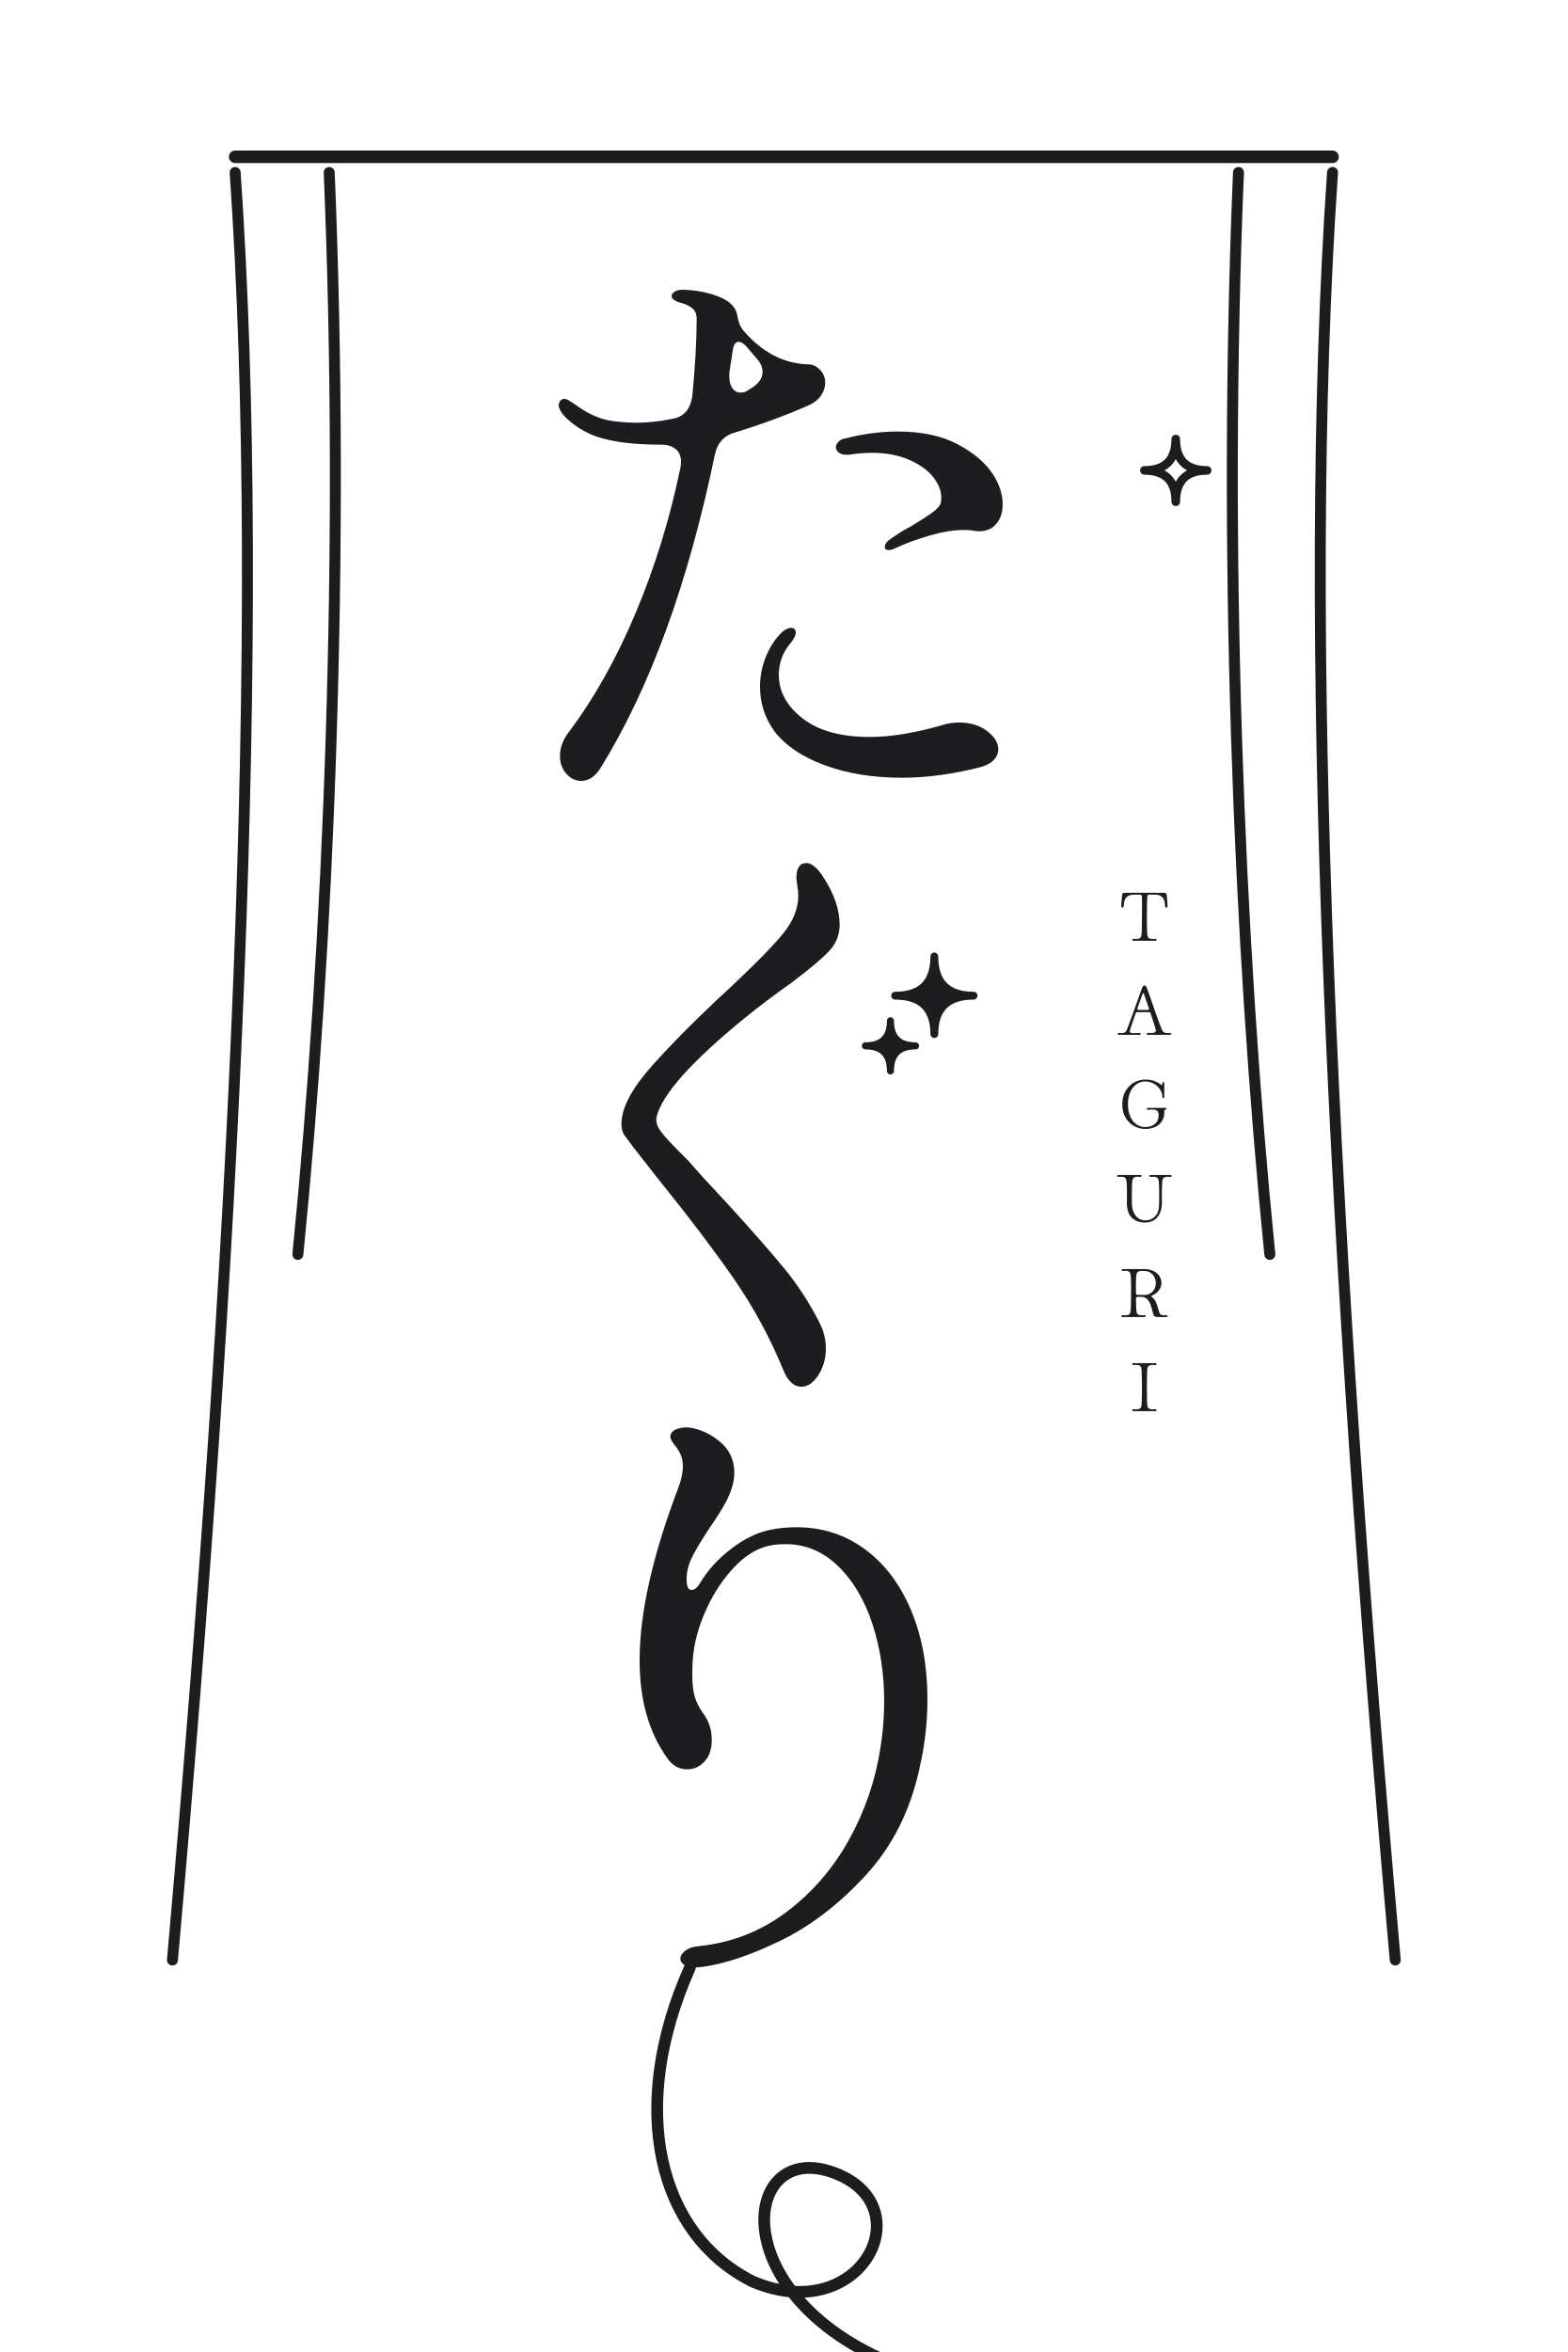
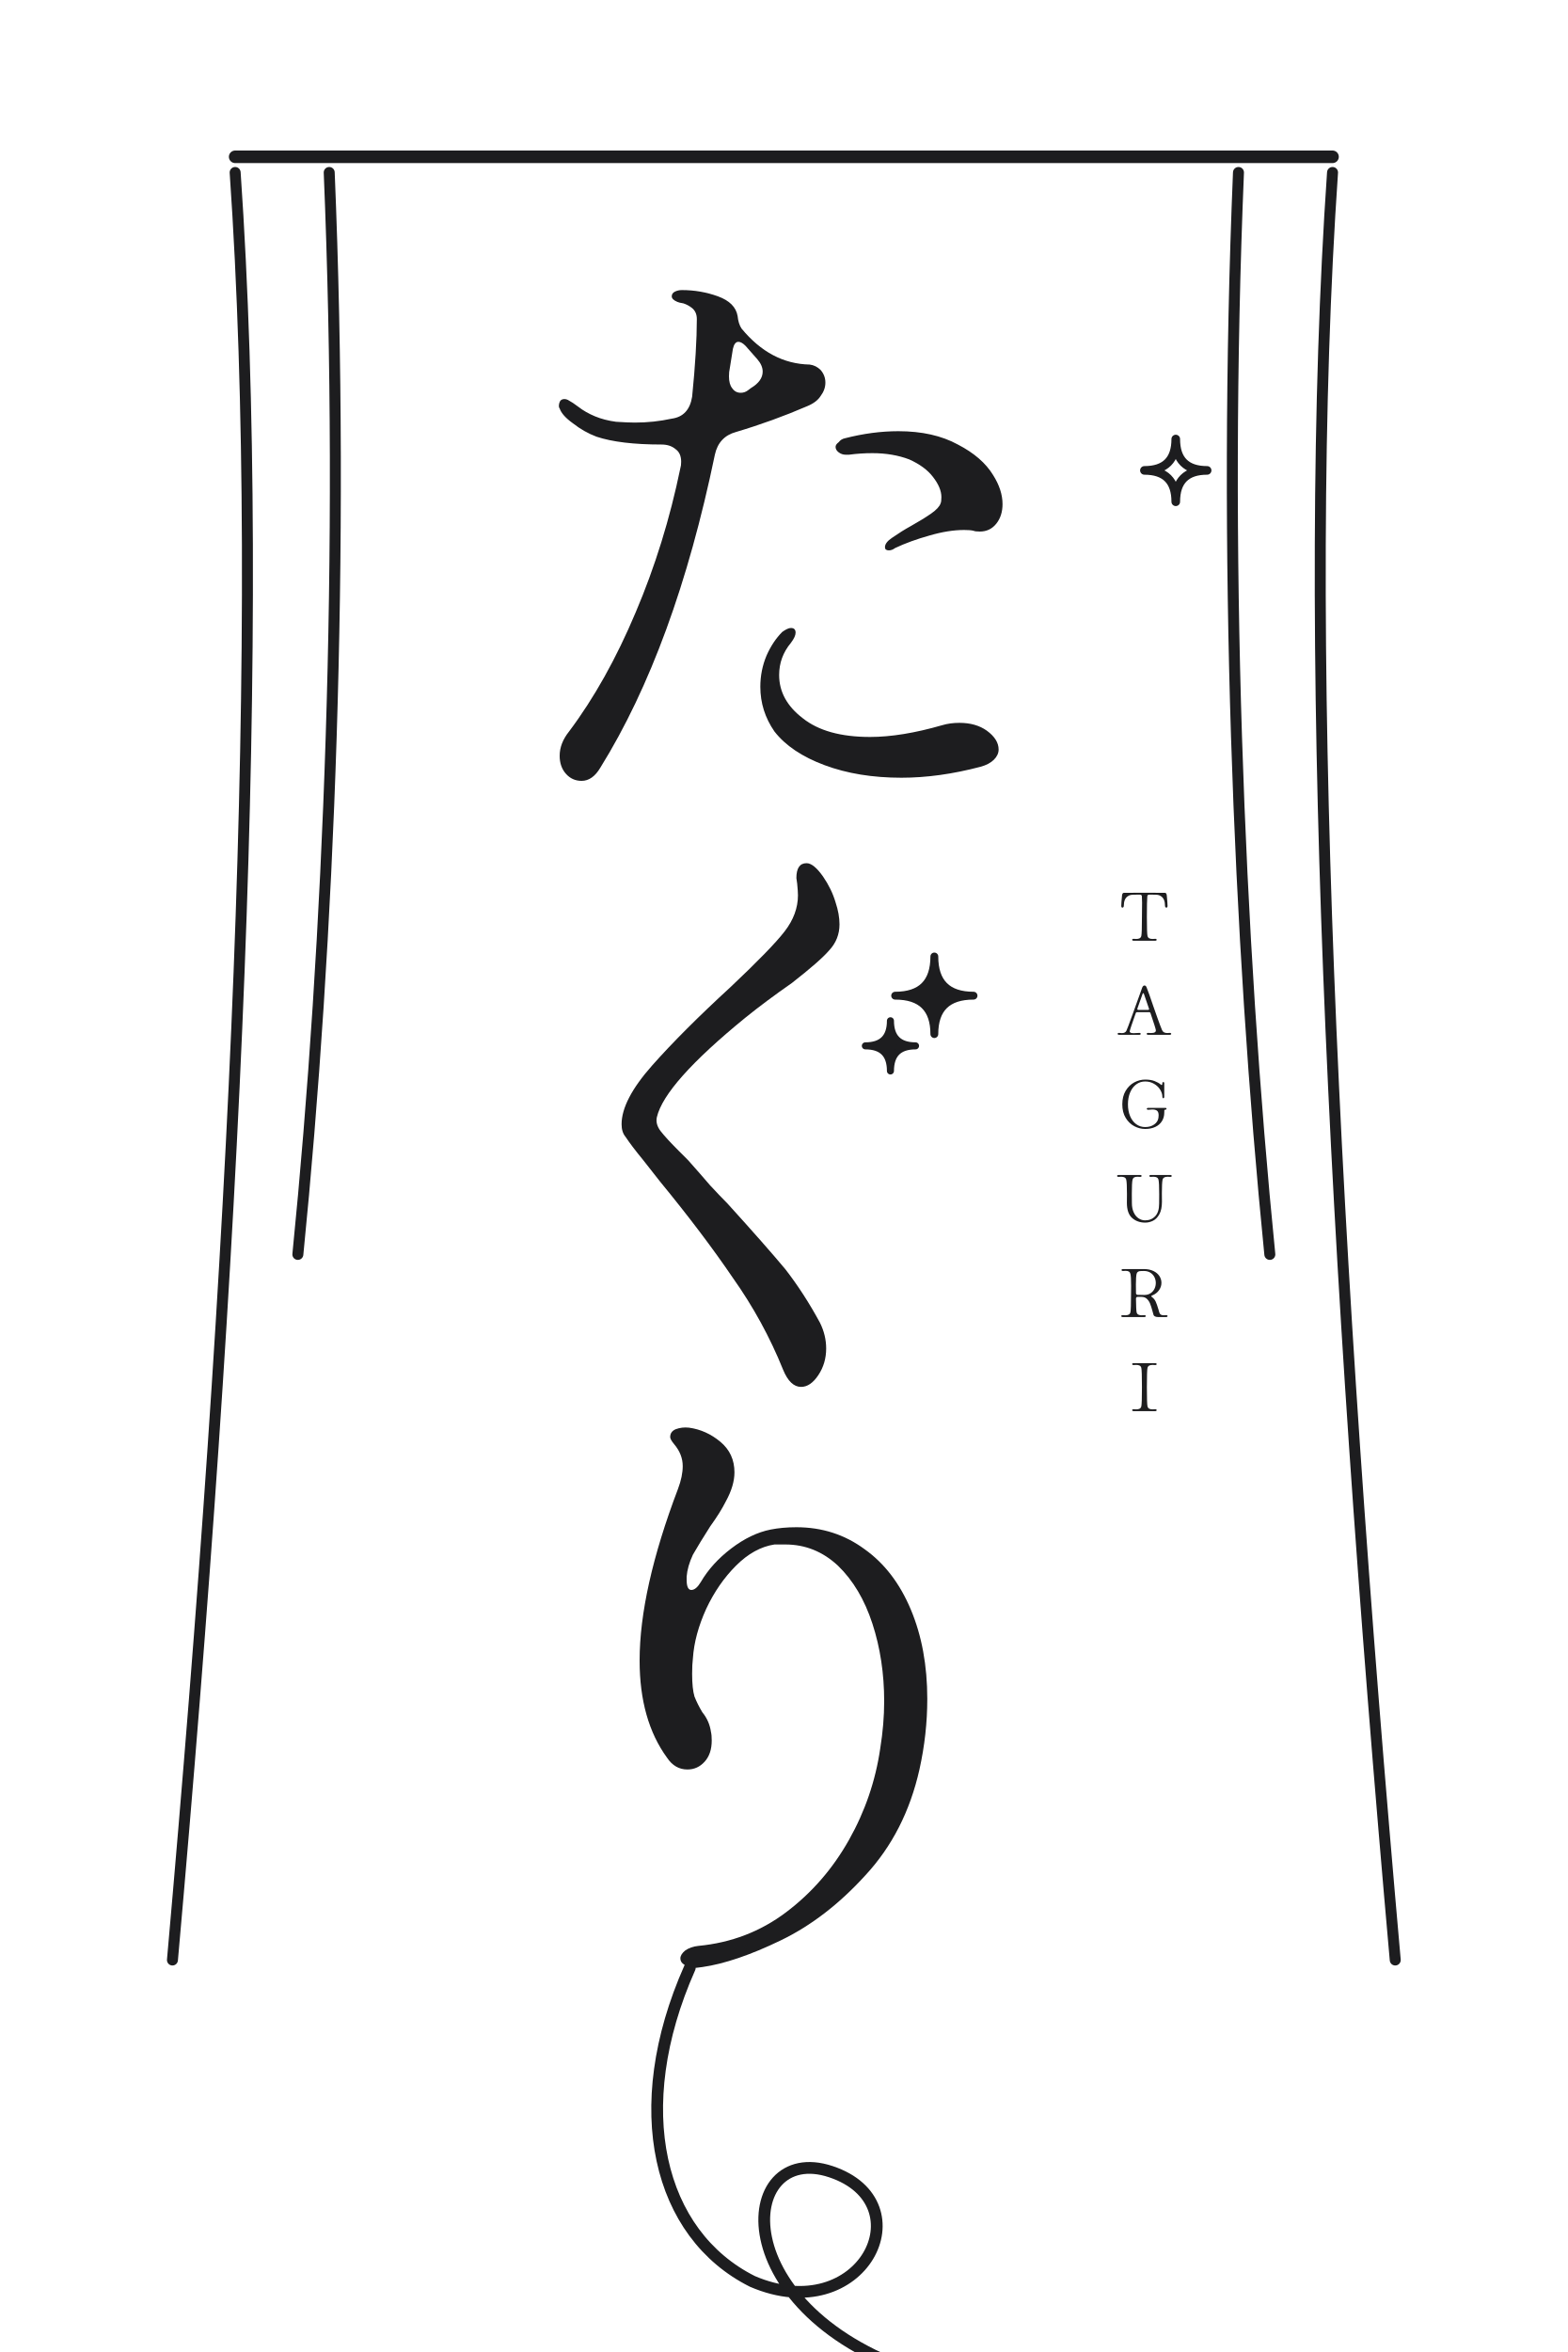
<svg xmlns="http://www.w3.org/2000/svg" viewBox="0 0 200 300" width="200" height="300" role="img" aria-label="たぐり">
-   <path d="M71.28 51.76Q71.28 51.36 71.48 51.12Q71.68 50.88 72.0 50.88Q72.32 50.88 72.64 51.12Q72.96 51.28 73.84 51.92Q74.72 52.56 75.92 53.08Q77.12 53.6 78.56 53.76Q80.16 53.92 81.04 53.92Q83.36 53.92 85.68 53.44Q87.92 53.12 88.32 50.56Q88.88 44.64 88.88 40.72Q88.88 39.76 88.32 39.32Q87.76 38.88 87.16 38.72Q86.56 38.56 86.4 38.48Q85.68 38.16 85.68 37.76Q85.68 37.44 86.08 37.2Q86.48 36.96 86.96 36.96Q89.36 36.96 91.6 37.8Q93.84 38.64 94.08 40.32Q94.24 41.28 94.64 41.92Q98.32 46.4 103.28 46.48Q104.08 46.56 104.68 47.24Q105.28 47.92 105.28 48.8Q105.28 49.68 104.72 50.48Q104.16 51.28 103.04 51.76Q98.64 53.68 93.92 55.12Q91.68 55.68 91.2 58Q86.08 82.64 76.64 97.92Q75.6 99.6 74.16 99.6Q73.04 99.6 72.24 98.68Q71.44 97.76 71.44 96.4Q71.44 94.8 72.64 93.28Q77.44 86.88 81.12 78.12Q84.8 69.36 86.8 59.68Q86.88 59.36 86.88 58.88Q86.88 57.84 86.2 57.28Q85.52 56.72 84.4 56.72Q79.12 56.72 76.08 55.68Q74.48 55.12 73.08 54.04Q71.68 52.96 71.36 52.08Q71.28 52 71.28 51.76ZM93.12 47.04Q93.04 47.36 93.04 48Q93.04 48.96 93.44 49.52Q93.84 50.08 94.48 50.08Q95.04 50.08 95.44 49.76L95.84 49.52Q97.28 48.64 97.28 47.44Q97.28 46.56 96.56 45.76L95.12 44.08Q94.64 43.6 94.24 43.6Q93.68 43.6 93.52 44.48ZM114.56 55.04Q119.12 55.04 122.2 56.68Q125.28 58.32 126.72 60.56Q127.92 62.48 127.92 64.32Q127.92 65.84 127.12 66.8Q126.32 67.76 124.96 67.76Q124.4 67.76 124.16 67.68Q123.84 67.6 122.96 67.6Q121.04 67.6 118.56 68.32Q116.08 69.04 114.24 69.92Q113.76 70.16 113.36 70.16Q112.88 70.16 112.88 69.76Q112.88 69.2 113.76 68.64Q115.12 67.68 116.24 67.12Q117.84 66.16 118.8 65.48Q119.76 64.8 120.0 64.24Q120.08 64 120.08 63.44Q120.08 62.16 119.04 60.84Q118.0 59.52 115.96 58.64Q113.92 57.76 111.28 57.76Q109.84 57.76 108.32 58H107.92Q107.36 58 107.0 57.72Q106.64 57.44 106.64 57.04Q106.64 56.72 106.96 56.36Q107.28 56 107.84 55.92Q111.28 55.04 114.56 55.04ZM96.96 87.6Q96.96 85.52 97.76 83.64Q98.56 81.76 99.84 80.56Q100.48 80.08 100.88 80.08Q101.52 80.08 101.52 80.72Q101.52 81.2 100.88 82.0Q99.36 83.76 99.36 86.08Q99.36 89.28 102.4 91.64Q105.44 94.0 110.96 94.0Q114.96 94.0 120.24 92.48Q121.2 92.16 122.4 92.16Q124.48 92.16 125.92 93.24Q127.36 94.32 127.36 95.6Q127.36 96.32 126.8 96.92Q126.24 97.52 125.12 97.84Q119.84 99.2 115.04 99.2Q109.52 99.2 105.2 97.6Q100.88 96.0 98.8 93.28Q96.96 90.72 96.96 87.6Z" fill="#1d1d1f" />
-   <path d="M84.24 150.72Q83.44 149.68 82.04 147.92Q80.64 146.16 79.84 145.04Q79.28 144.4 79.28 143.36Q79.28 140.32 83.2 135.92Q87.12 131.52 93.2 125.92Q98.4 121.04 100.12 118.8Q101.84 116.56 101.84 114.24Q101.84 113.68 101.68 112.72L101.6 112Q101.6 110.08 102.88 110.08Q103.84 110.08 104.96 111.76Q106.08 113.44 106.64 115.12Q107.12 116.64 107.12 117.92Q107.12 119.84 105.84 121.24Q104.56 122.64 100.96 125.36Q97.68 127.68 95.12 129.76Q84.8 138.16 83.76 142.48Q83.6 143.36 84.28 144.28Q84.96 145.2 86.56 146.8L87.76 148Q89.36 149.84 90.64 151.2Q91.92 152.56 92.8 153.52Q97.68 158.88 100.16 161.92Q102.64 164.96 104.56 168.72Q105.36 170.32 105.36 172Q105.36 173.92 104.4 175.4Q103.44 176.88 102.24 176.88Q100.8 176.88 99.92 174.72Q97.36 168.48 93.52 162.96Q89.68 157.44 84.24 150.72Z" fill="#1d1d1f" />
+   <path d="M71.3 51.8Q71.3 51.4 71.5 51.1Q71.7 50.9 72 50.9Q72.3 50.9 72.6 51.1Q73 51.3 73.8 51.9Q74.7 52.6 75.9 53.1Q77.1 53.6 78.6 53.8Q80.2 53.9 81 53.9Q83.4 53.9 85.7 53.4Q87.9 53.1 88.3 50.6Q88.9 44.6 88.9 40.7Q88.9 39.8 88.3 39.3Q87.8 38.9 87.2 38.7Q86.6 38.6 86.4 38.5Q85.7 38.2 85.7 37.8Q85.7 37.4 86.1 37.2Q86.5 37 87 37Q89.4 37 91.6 37.8Q93.8 38.6 94.1 40.3Q94.2 41.3 94.6 41.9Q98.3 46.4 103.3 46.5Q104.1 46.6 104.7 47.2Q105.3 47.9 105.3 48.8Q105.3 49.7 104.7 50.5Q104.2 51.3 103 51.8Q98.6 53.7 93.9 55.1Q91.7 55.7 91.2 58Q86.1 82.6 76.6 97.9Q75.6 99.6 74.2 99.6Q73 99.6 72.2 98.7Q71.4 97.8 71.4 96.4Q71.4 94.8 72.6 93.3Q77.4 86.9 81.1 78.1Q84.8 69.4 86.8 59.7Q86.9 59.4 86.9 58.9Q86.9 57.8 86.2 57.3Q85.5 56.7 84.4 56.7Q79.1 56.7 76.1 55.7Q74.5 55.1 73.1 54Q71.7 53 71.4 52.1Q71.3 52 71.3 51.8ZM93.1 47Q93 47.4 93 48Q93 49 93.4 49.5Q93.8 50.1 94.5 50.1Q95 50.1 95.4 49.8L95.8 49.5Q97.3 48.6 97.3 47.4Q97.3 46.6 96.6 45.8L95.1 44.1Q94.6 43.6 94.2 43.6Q93.7 43.6 93.5 44.5ZM114.6 55Q119.1 55 122.2 56.7Q125.3 58.3 126.7 60.6Q127.9 62.5 127.9 64.3Q127.9 65.8 127.1 66.8Q126.3 67.8 125 67.8Q124.4 67.8 124.2 67.7Q123.8 67.6 123 67.6Q121 67.6 118.6 68.3Q116.1 69 114.2 69.9Q113.8 70.2 113.4 70.2Q112.9 70.2 112.9 69.8Q112.9 69.2 113.8 68.6Q115.1 67.7 116.2 67.1Q117.8 66.2 118.8 65.5Q119.8 64.8 120 64.2Q120.1 64 120.1 63.4Q120.1 62.2 119 60.8Q118 59.5 116 58.6Q113.9 57.8 111.3 57.8Q109.8 57.8 108.3 58H107.9Q107.4 58 107 57.7Q106.6 57.4 106.6 57Q106.6 56.7 107 56.4Q107.3 56 107.8 55.9Q111.3 55 114.6 55ZM97 87.6Q97 85.5 97.8 83.6Q98.6 81.8 99.8 80.6Q100.5 80.1 100.9 80.1Q101.5 80.1 101.5 80.7Q101.5 81.2 100.9 82Q99.4 83.8 99.4 86.1Q99.4 89.3 102.4 91.6Q105.4 94 111 94Q115 94 120.2 92.5Q121.2 92.2 122.4 92.2Q124.5 92.2 125.9 93.2Q127.4 94.3 127.4 95.6Q127.4 96.3 126.8 96.9Q126.2 97.5 125.1 97.8Q119.8 99.2 115 99.2Q109.5 99.2 105.2 97.6Q100.9 96 98.8 93.3Q97 90.7 97 87.6Z" fill="#1d1d1f" />
+   <path d="M84.2 150.7Q83.4 149.7 82 147.9Q80.6 146.2 79.8 145Q79.3 144.4 79.3 143.4Q79.3 140.3 83.2 135.9Q87.1 131.5 93.2 125.9Q98.4 121 100.1 118.8Q101.8 116.6 101.8 114.2Q101.8 113.7 101.7 112.7L101.6 112Q101.6 110.1 102.9 110.1Q103.8 110.1 105 111.8Q106.1 113.4 106.6 115.1Q107.1 116.6 107.1 117.9Q107.1 119.8 105.8 121.2Q104.6 122.6 101 125.4Q97.7 127.7 95.1 129.8Q84.8 138.2 83.8 142.5Q83.6 143.4 84.3 144.3Q85 145.2 86.6 146.8L87.8 148Q89.4 149.8 90.6 151.2Q91.9 152.6 92.8 153.5Q97.7 158.9 100.2 161.9Q102.6 165 104.6 168.7Q105.4 170.3 105.4 172Q105.4 173.9 104.4 175.4Q103.4 176.9 102.2 176.9Q100.8 176.9 99.9 174.7Q97.4 168.5 93.5 163Q89.7 157.4 84.2 150.7Z" fill="#1d1d1f" />
  <path d="M119.2 122.0 Q119.2 127.0 124.2 127.0 Q119.2 127.0 119.2 131.9 Q119.2 127.0 114.2 127.0 Q119.2 127.0 119.2 122.0Z" fill="#1d1d1f" stroke="#1d1d1f" stroke-width="1.0" stroke-linejoin="round" />
  <path d="M113.6 130.2 Q113.6 133.4 116.8 133.4 Q113.6 133.4 113.6 136.6 Q113.6 133.4 110.4 133.4 Q113.6 133.4 113.6 130.2Z" fill="#1d1d1f" stroke="#1d1d1f" stroke-width="0.9" stroke-linejoin="round" />
-   <path d="M81.6 211.76Q81.6 202.8 86.48 189.92Q87.12 188.32 87.12 186.96Q87.12 185.52 86.0 184.24Q85.52 183.6 85.52 183.28Q85.52 182.64 86.24 182.32Q86.96 182 87.92 182.08Q90.08 182.4 91.88 183.92Q93.68 185.44 93.68 187.84Q93.68 189.52 92.64 191.52Q91.92 192.88 90.64 194.72Q89.2 196.88 88.44 198.32Q87.68 199.76 87.6 201.12V201.52Q87.6 202.8 88.24 202.8Q88.8 202.8 89.36 201.84Q90.8 199.44 93.32 197.52Q95.84 195.6 98.32 195.12Q99.84 194.8 101.6 194.8Q106.48 194.8 110.28 197.56Q114.08 200.32 116.2 205.32Q118.32 210.32 118.32 216.72Q118.32 221.2 117.28 225.68Q115.52 233.68 110.44 239.2Q105.36 244.72 99.6 247.52Q93.84 250.32 89.6 250.88L88.8 250.96Q87.84 250.96 87.32 250.64Q86.8 250.32 86.8 249.84Q86.8 249.28 87.44 248.8Q88.08 248.32 89.12 248.24Q95.36 247.6 100.28 243.92Q105.2 240.24 108.28 234.72Q111.36 229.2 112.32 222.96Q112.8 219.92 112.8 217.04Q112.8 211.68 111.28 207.08Q109.76 202.48 106.88 199.72Q104.0 196.96 100.24 196.96Q99.28 196.96 98.8 197.04Q96.16 197.36 93.88 199.68Q91.6 202 90.12 205.24Q88.64 208.48 88.4 211.52Q88.32 212.32 88.32 213.52Q88.32 215.44 88.64 216.44Q88.96 217.44 89.6 218.4Q90.48 219.52 90.72 220.88Q90.8 221.28 90.8 222Q90.8 223.68 89.88 224.68Q88.96 225.68 87.68 225.68Q86.08 225.68 85.12 224.24Q81.6 219.36 81.6 211.76Z" fill="#1d1d1f" />
+   <path d="M81.6 211.8Q81.6 202.8 86.5 189.9Q87.1 188.3 87.1 187Q87.1 185.5 86 184.2Q85.5 183.6 85.5 183.3Q85.5 182.6 86.2 182.3Q87 182 87.9 182.1Q90.1 182.4 91.9 183.9Q93.7 185.4 93.7 187.8Q93.7 189.5 92.6 191.5Q91.9 192.9 90.6 194.7Q89.2 196.9 88.4 198.3Q87.7 199.8 87.6 201.1V201.5Q87.6 202.8 88.2 202.8Q88.8 202.8 89.4 201.8Q90.8 199.4 93.3 197.5Q95.8 195.6 98.3 195.1Q99.8 194.8 101.6 194.8Q106.5 194.8 110.3 197.6Q114.1 200.3 116.2 205.3Q118.3 210.3 118.3 216.7Q118.3 221.2 117.3 225.7Q115.5 233.7 110.4 239.2Q105.4 244.7 99.6 247.5Q93.8 250.3 89.6 250.9L88.8 251Q87.8 251 87.3 250.6Q86.8 250.3 86.8 249.8Q86.8 249.3 87.4 248.8Q88.1 248.3 89.1 248.2Q95.4 247.6 100.3 243.9Q105.2 240.2 108.3 234.7Q111.4 229.2 112.3 223Q112.8 219.9 112.8 217Q112.8 211.7 111.3 207.1Q109.8 202.5 106.9 199.7Q104 197 100.2 197Q99.3 197 98.8 197Q96.2 197.4 93.9 199.7Q91.6 202 90.1 205.2Q88.6 208.5 88.4 211.5Q88.3 212.3 88.3 213.5Q88.3 215.4 88.6 216.4Q89 217.4 89.6 218.4Q90.5 219.5 90.7 220.9Q90.8 221.3 90.8 222Q90.8 223.7 89.9 224.7Q89 225.7 87.7 225.7Q86.1 225.7 85.1 224.2Q81.6 219.4 81.6 211.8Z" fill="#1d1d1f" />
  <path d="M88.0 251.0 C80.0 269.0 84.0 285.0 96.0 291.0 C110.0 297.0 118.0 281.0 106.0 277.0 C94.0 273.0 92.0 295.0 118.0 303.0 L178.0 303.0" fill="none" stroke="#1d1d1f" stroke-width="1.5" stroke-linecap="round" stroke-linejoin="round" />
  <path d="M30 20 L170 20" fill="none" stroke="#1d1d1f" stroke-width="1.6" stroke-linecap="round" stroke-linejoin="round" />
  <path d="M30 22 C34 80 30 160 22 250 M42 22 C44 70 42 120 38 160" fill="none" stroke="#1d1d1f" stroke-width="1.4" stroke-linecap="round" stroke-linejoin="round" />
  <path d="M170 22 C166 80 170 160 178 250 M158 22 C156 70 158 120 162 160" fill="none" stroke="#1d1d1f" stroke-width="1.4" stroke-linecap="round" stroke-linejoin="round" />
  <path d="M144.434 119.865Q144.434 119.811 144.493 119.775Q144.551 119.739 144.641 119.748Q144.857 119.766 144.956 119.766Q145.226 119.766 145.388 119.68Q145.55 119.595 145.604 119.388Q145.685 119.064 145.685 116.931L145.694 115.986Q145.703 115.689 145.703 115.131Q145.703 114.609 145.676 114.312Q145.649 114.114 145.424 114.114H145.055Q144.515 114.114 144.299 114.145Q144.083 114.177 143.885 114.312Q143.372 114.645 143.372 115.536Q143.372 115.644 143.318 115.707Q143.264 115.77 143.192 115.77Q143.129 115.77 143.089 115.712Q143.048 115.653 143.048 115.554Q143.048 115.221 143.147 114.204Q143.183 113.88 143.39 113.88L146.0 113.871L148.61 113.88Q148.817 113.88 148.853 114.204Q148.952 115.221 148.952 115.554Q148.952 115.653 148.911 115.712Q148.871 115.77 148.808 115.77Q148.736 115.77 148.682 115.707Q148.628 115.644 148.628 115.536Q148.628 114.645 148.115 114.312Q147.917 114.177 147.714 114.145Q147.512 114.114 146.99 114.114H146.621Q146.387 114.114 146.369 114.321Q146.315 114.924 146.315 116.931Q146.315 119.064 146.396 119.388Q146.45 119.595 146.612 119.68Q146.774 119.766 147.044 119.766Q147.143 119.766 147.359 119.748H147.395Q147.476 119.748 147.521 119.784Q147.566 119.82 147.566 119.874Q147.566 119.919 147.517 119.955Q147.467 119.991 147.377 119.991H146.0H144.623Q144.533 119.991 144.483 119.955Q144.434 119.919 144.434 119.865ZM142.769 131.991Q142.679 131.991 142.63 131.955Q142.58 131.919 142.58 131.865Q142.58 131.811 142.634 131.775Q142.688 131.739 142.787 131.748Q143.084 131.775 143.129 131.775Q143.543 131.775 143.696 131.487Q143.795 131.307 144.501 129.354Q145.208 127.401 145.37 126.942L145.721 125.961Q145.838 125.7 146.0 125.7Q146.09 125.7 146.157 125.75Q146.225 125.799 146.279 125.943Q146.558 126.627 147.143 128.364Q147.26 128.697 147.642 129.781Q148.025 130.866 148.25 131.388Q148.34 131.595 148.507 131.68Q148.673 131.766 148.925 131.766Q149.015 131.766 149.213 131.748H149.249Q149.33 131.748 149.375 131.784Q149.42 131.82 149.42 131.874Q149.42 131.919 149.37 131.955Q149.321 131.991 149.231 131.991H146.477Q146.387 131.991 146.337 131.955Q146.288 131.919 146.288 131.865Q146.288 131.811 146.346 131.775Q146.405 131.739 146.495 131.748Q146.729 131.766 146.846 131.766Q147.503 131.766 147.458 131.388Q147.431 131.154 146.774 129.219Q146.738 129.102 146.621 129.102H145.055Q144.947 129.102 144.902 129.21Q144.137 131.361 144.128 131.532Q144.119 131.667 144.24 131.726Q144.362 131.784 144.641 131.784Q144.956 131.784 145.325 131.748H145.352Q145.433 131.748 145.482 131.784Q145.532 131.82 145.532 131.874Q145.532 131.919 145.482 131.955Q145.433 131.991 145.343 131.991ZM145.1 128.652Q145.091 128.679 145.091 128.715Q145.091 128.814 145.208 128.814H146.477Q146.549 128.814 146.581 128.769Q146.612 128.724 146.585 128.661L145.937 126.771Q145.91 126.681 145.856 126.681Q145.793 126.681 145.766 126.771ZM143.179 140.859Q143.179 139.842 143.611 139.127Q144.043 138.411 144.713 138.055Q145.383 137.7 146.095 137.7Q146.815 137.7 147.305 137.893Q147.796 138.087 148.093 138.339Q148.156 138.393 148.201 138.393Q148.291 138.393 148.291 138.15Q148.291 138.078 148.327 138.046Q148.363 138.015 148.407 138.015Q148.462 138.015 148.498 138.055Q148.534 138.096 148.534 138.168V139.068V139.878Q148.534 139.977 148.498 140.031Q148.462 140.085 148.407 140.085Q148.363 140.085 148.327 140.031Q148.291 139.977 148.291 139.878Q148.291 139.455 148.016 139Q147.742 138.546 147.238 138.245Q146.734 137.943 146.095 137.943Q145.456 137.943 144.956 138.312Q144.457 138.681 144.178 139.343Q143.899 140.004 143.899 140.859Q143.899 141.714 144.178 142.371Q144.457 143.028 144.956 143.392Q145.456 143.757 146.095 143.757Q146.787 143.757 147.251 143.424Q147.715 143.091 147.787 142.587Q147.814 142.398 147.814 142.254Q147.814 141.849 147.62 141.683Q147.427 141.516 147.004 141.516Q146.869 141.516 146.508 141.552H146.472Q146.392 141.552 146.346 141.516Q146.302 141.48 146.302 141.426Q146.302 141.381 146.351 141.345Q146.4 141.309 146.49 141.309H148.668Q148.74 141.309 148.781 141.341Q148.822 141.372 148.822 141.417Q148.822 141.471 148.768 141.512Q148.714 141.552 148.615 141.552Q148.552 141.552 148.543 141.606Q148.534 141.66 148.534 141.912Q148.534 142.533 148.232 143.01Q147.93 143.487 147.382 143.743Q146.833 144.0 146.095 144.0Q145.383 144.0 144.713 143.649Q144.043 143.298 143.611 142.587Q143.179 141.876 143.179 140.859ZM143.764 153.417 143.773 152.292Q143.773 150.852 143.683 150.474Q143.629 150.267 143.466 150.181Q143.305 150.096 143.035 150.096Q142.936 150.096 142.72 150.114H142.693Q142.612 150.114 142.562 150.082Q142.513 150.051 142.513 149.997Q142.513 149.943 142.562 149.907Q142.612 149.871 142.702 149.871H144.079H145.456Q145.546 149.871 145.595 149.907Q145.645 149.943 145.645 149.988Q145.645 150.042 145.6 150.078Q145.555 150.114 145.474 150.114L145.105 150.096Q144.844 150.096 144.691 150.181Q144.538 150.267 144.484 150.474Q144.394 150.852 144.394 152.274L144.403 153.453Q144.403 154.146 144.637 154.645Q144.871 155.145 145.258 155.401Q145.645 155.658 146.085 155.658Q146.877 155.658 147.377 155.131Q147.877 154.605 147.877 153.543L147.886 152.328Q147.886 150.852 147.796 150.474Q147.742 150.267 147.579 150.181Q147.418 150.096 147.148 150.096L146.797 150.114Q146.716 150.114 146.671 150.078Q146.626 150.042 146.626 149.988Q146.626 149.943 146.675 149.907Q146.725 149.871 146.815 149.871H149.299Q149.389 149.871 149.438 149.907Q149.488 149.943 149.488 149.997Q149.488 150.051 149.438 150.082Q149.389 150.114 149.308 150.114Q149.218 150.114 149.132 150.105Q149.047 150.096 148.966 150.096Q148.696 150.096 148.534 150.181Q148.371 150.267 148.317 150.474Q148.228 150.852 148.228 152.202L148.237 153.273Q148.237 154.281 147.908 154.875Q147.579 155.469 147.098 155.707Q146.617 155.946 146.103 155.946Q145.114 155.946 144.439 155.361Q143.764 154.776 143.764 153.417ZM143.043 167.865Q143.043 167.811 143.102 167.775Q143.16 167.739 143.25 167.748Q143.466 167.766 143.565 167.766Q143.835 167.766 143.998 167.68Q144.159 167.595 144.213 167.388Q144.294 167.064 144.294 164.931L144.303 164.004Q144.303 162.825 144.213 162.474Q144.159 162.267 144.006 162.181Q143.853 162.096 143.601 162.096Q143.502 162.096 143.286 162.114H143.25Q143.169 162.114 143.125 162.078Q143.079 162.042 143.079 161.988Q143.079 161.943 143.129 161.907Q143.178 161.871 143.268 161.871H145.932Q146.643 161.871 147.152 162.119Q147.66 162.366 147.917 162.767Q148.173 163.167 148.173 163.626Q148.173 164.121 147.868 164.562Q147.561 165.003 146.994 165.237Q146.877 165.273 146.877 165.336Q146.877 165.381 146.968 165.444Q147.282 165.678 147.445 166.034Q147.606 166.389 147.795 167.037Q147.822 167.154 147.894 167.388Q147.957 167.595 148.092 167.68Q148.227 167.766 148.47 167.766Q148.551 167.766 148.749 167.748H148.785Q148.866 167.748 148.911 167.784Q148.956 167.82 148.956 167.874Q148.956 167.919 148.907 167.955Q148.857 167.991 148.767 167.991H147.75Q147.525 167.991 147.363 167.919Q147.201 167.847 147.165 167.721L147.03 167.235Q146.868 166.632 146.724 166.276Q146.581 165.921 146.315 165.669Q146.049 165.417 145.626 165.417H145.149Q144.924 165.417 144.924 165.651Q144.942 167.1 145.005 167.388Q145.059 167.595 145.221 167.68Q145.383 167.766 145.653 167.766Q145.752 167.766 145.968 167.748H146.004Q146.085 167.748 146.13 167.784Q146.175 167.82 146.175 167.874Q146.175 167.919 146.126 167.955Q146.076 167.991 145.986 167.991H143.232Q143.142 167.991 143.093 167.955Q143.043 167.919 143.043 167.865ZM144.924 164.922Q144.924 165.138 145.14 165.156Q145.626 165.174 145.977 165.174Q146.445 165.174 146.778 164.958Q147.111 164.742 147.282 164.391Q147.453 164.04 147.453 163.644Q147.453 163.248 147.278 162.897Q147.102 162.546 146.76 162.33Q146.418 162.114 145.932 162.114Q145.599 162.114 145.451 162.127Q145.302 162.141 145.176 162.218Q145.05 162.294 145.005 162.474Q144.915 162.834 144.915 163.842L144.924 164.661ZM144.434 179.865Q144.434 179.811 144.493 179.775Q144.551 179.739 144.641 179.748Q144.857 179.766 144.956 179.766Q145.226 179.766 145.388 179.68Q145.55 179.595 145.604 179.388Q145.685 179.064 145.685 176.931Q145.685 174.798 145.604 174.474Q145.55 174.267 145.388 174.181Q145.226 174.096 144.956 174.096Q144.857 174.096 144.641 174.114H144.605Q144.524 174.114 144.479 174.078Q144.434 174.042 144.434 173.988Q144.434 173.943 144.483 173.907Q144.533 173.871 144.623 173.871H146.0H147.377Q147.467 173.871 147.517 173.907Q147.566 173.943 147.566 173.997Q147.566 174.051 147.507 174.087Q147.449 174.123 147.359 174.114Q147.143 174.096 147.044 174.096Q146.774 174.096 146.612 174.181Q146.45 174.267 146.396 174.474Q146.315 174.798 146.315 176.931Q146.315 179.064 146.396 179.388Q146.45 179.595 146.612 179.68Q146.774 179.766 147.044 179.766Q147.143 179.766 147.359 179.748H147.395Q147.476 179.748 147.521 179.784Q147.566 179.82 147.566 179.874Q147.566 179.919 147.517 179.955Q147.467 179.991 147.377 179.991H146.0H144.623Q144.533 179.991 144.483 179.955Q144.434 179.919 144.434 179.865Z" fill="#1d1d1f" />
  <path d="M150.0 56.0 Q150.0 60.0 154.0 60.0 Q150.0 60.0 150.0 64.0 Q150.0 60.0 146.0 60.0 Q150.0 60.0 150.0 56.0Z" fill="none" stroke="#1d1d1f" stroke-width="1.1" stroke-linejoin="round" />
</svg>
